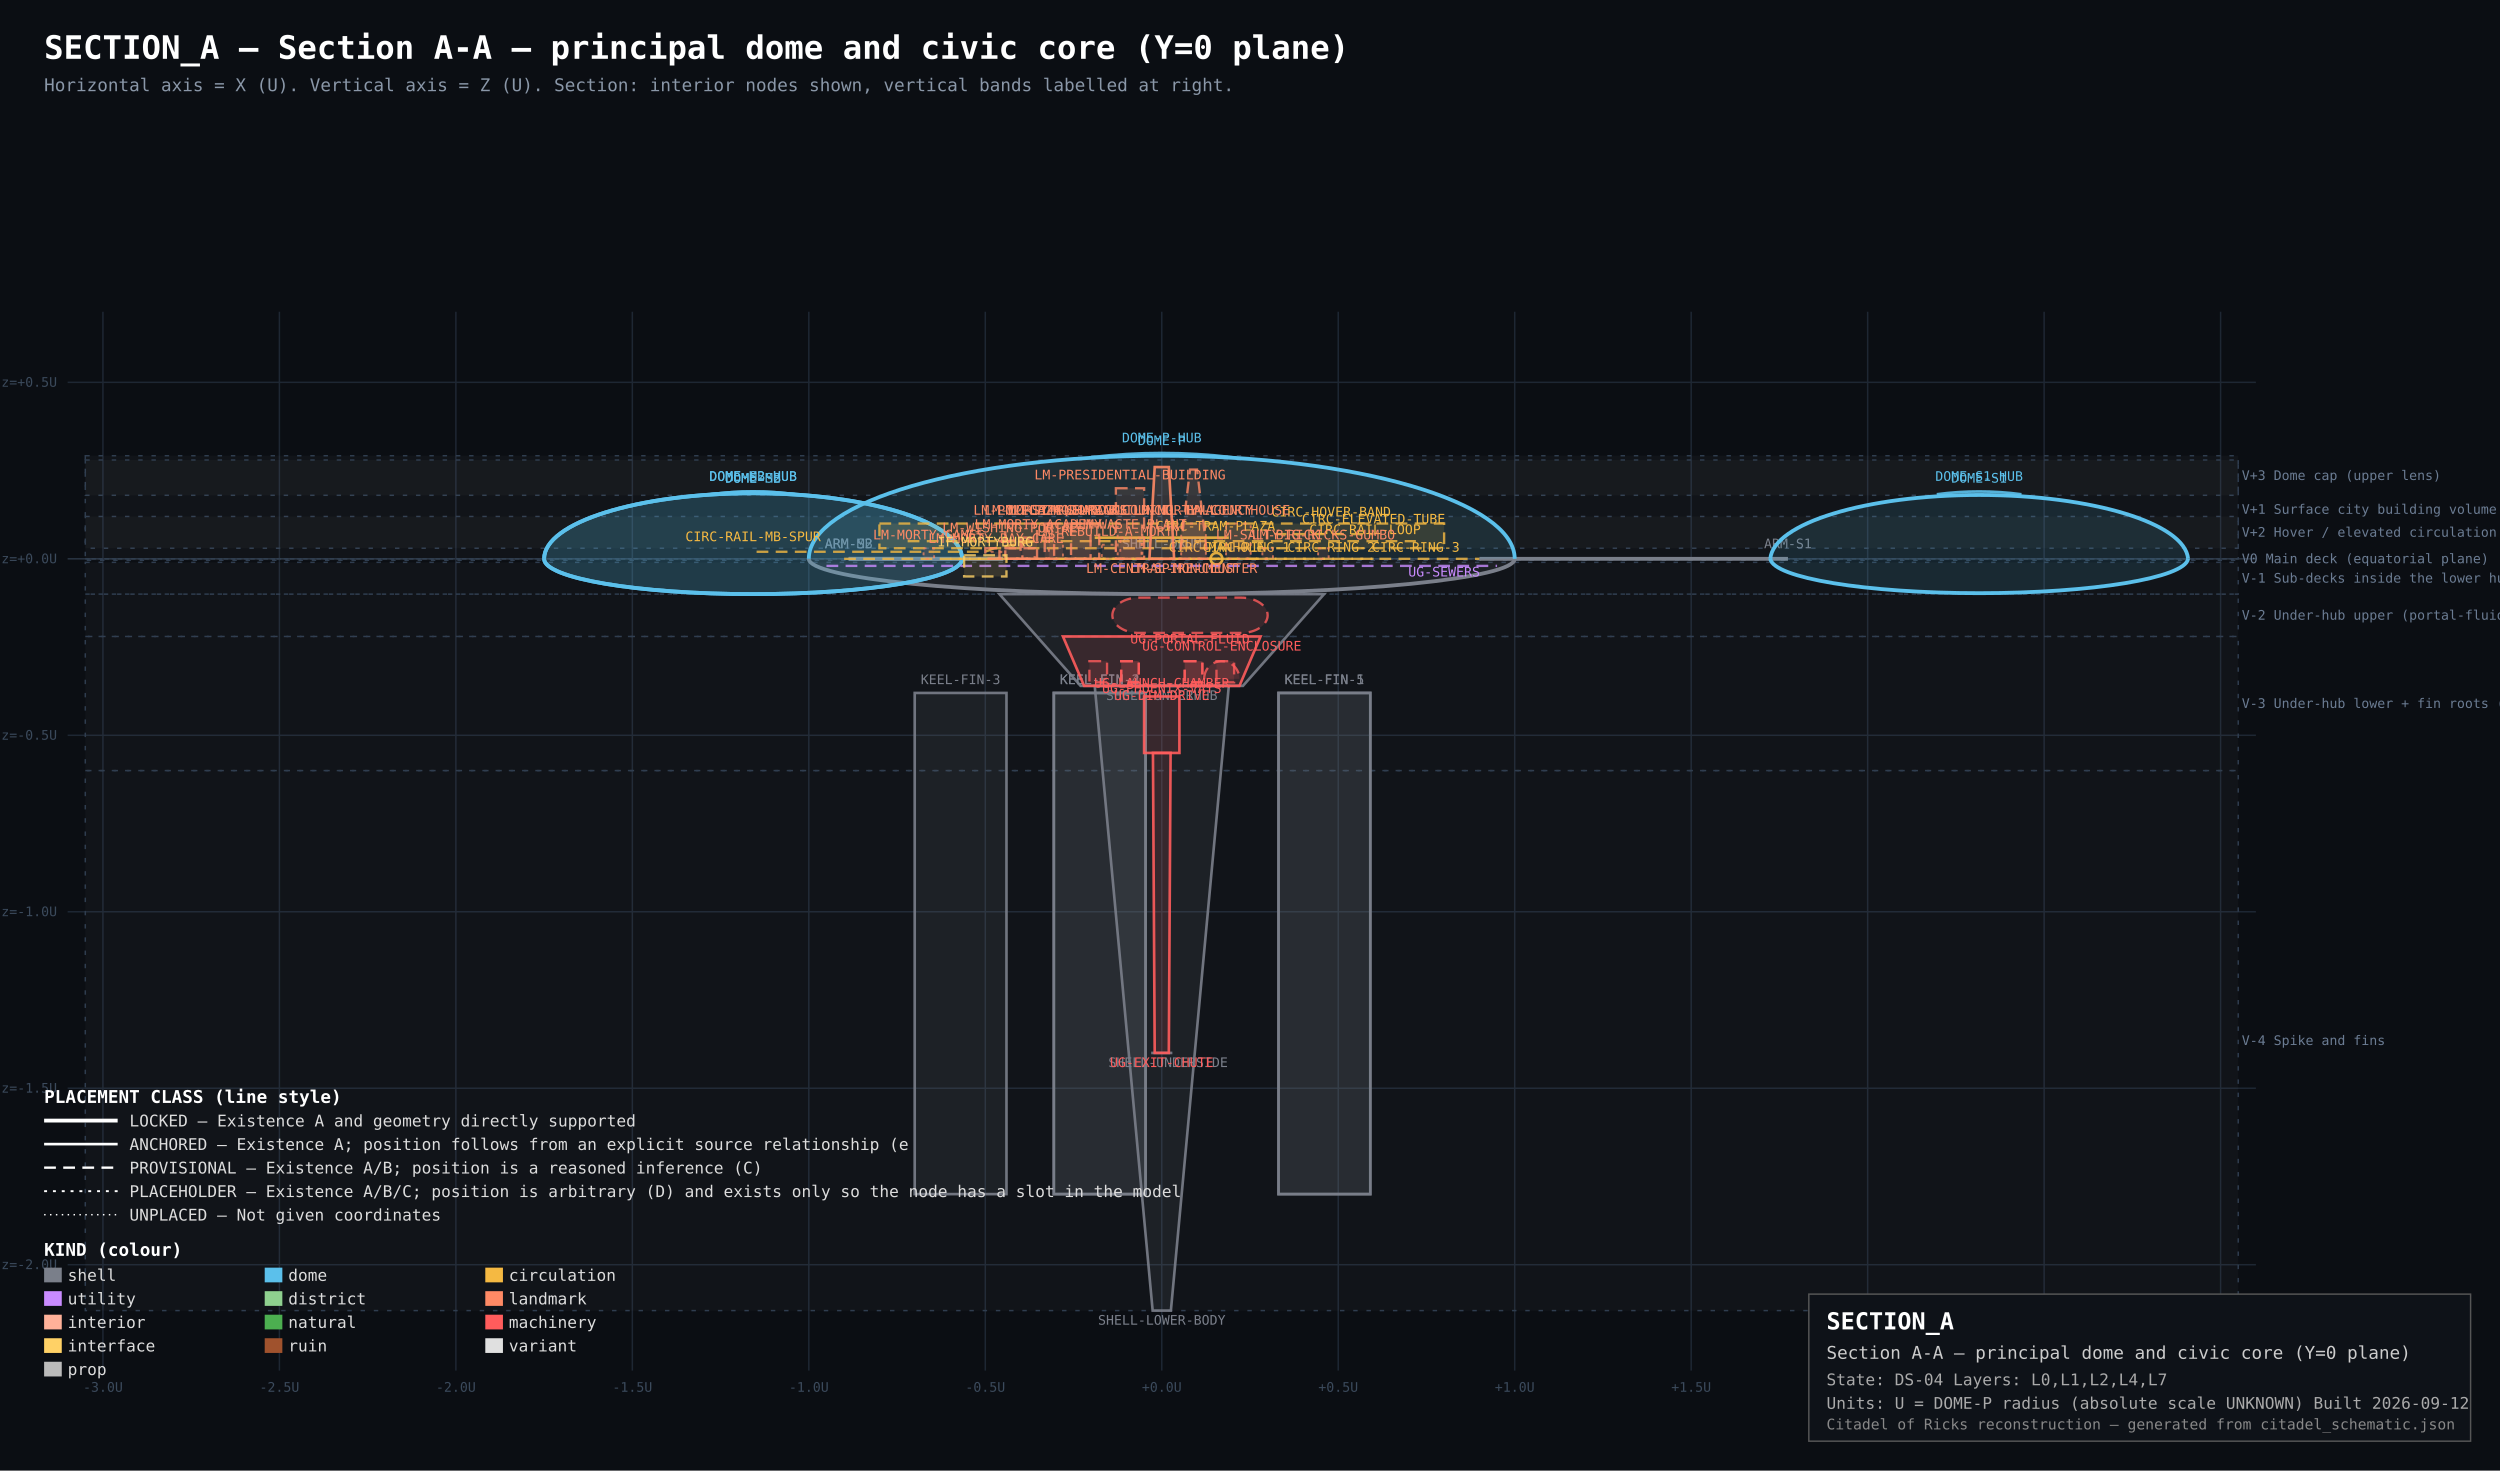
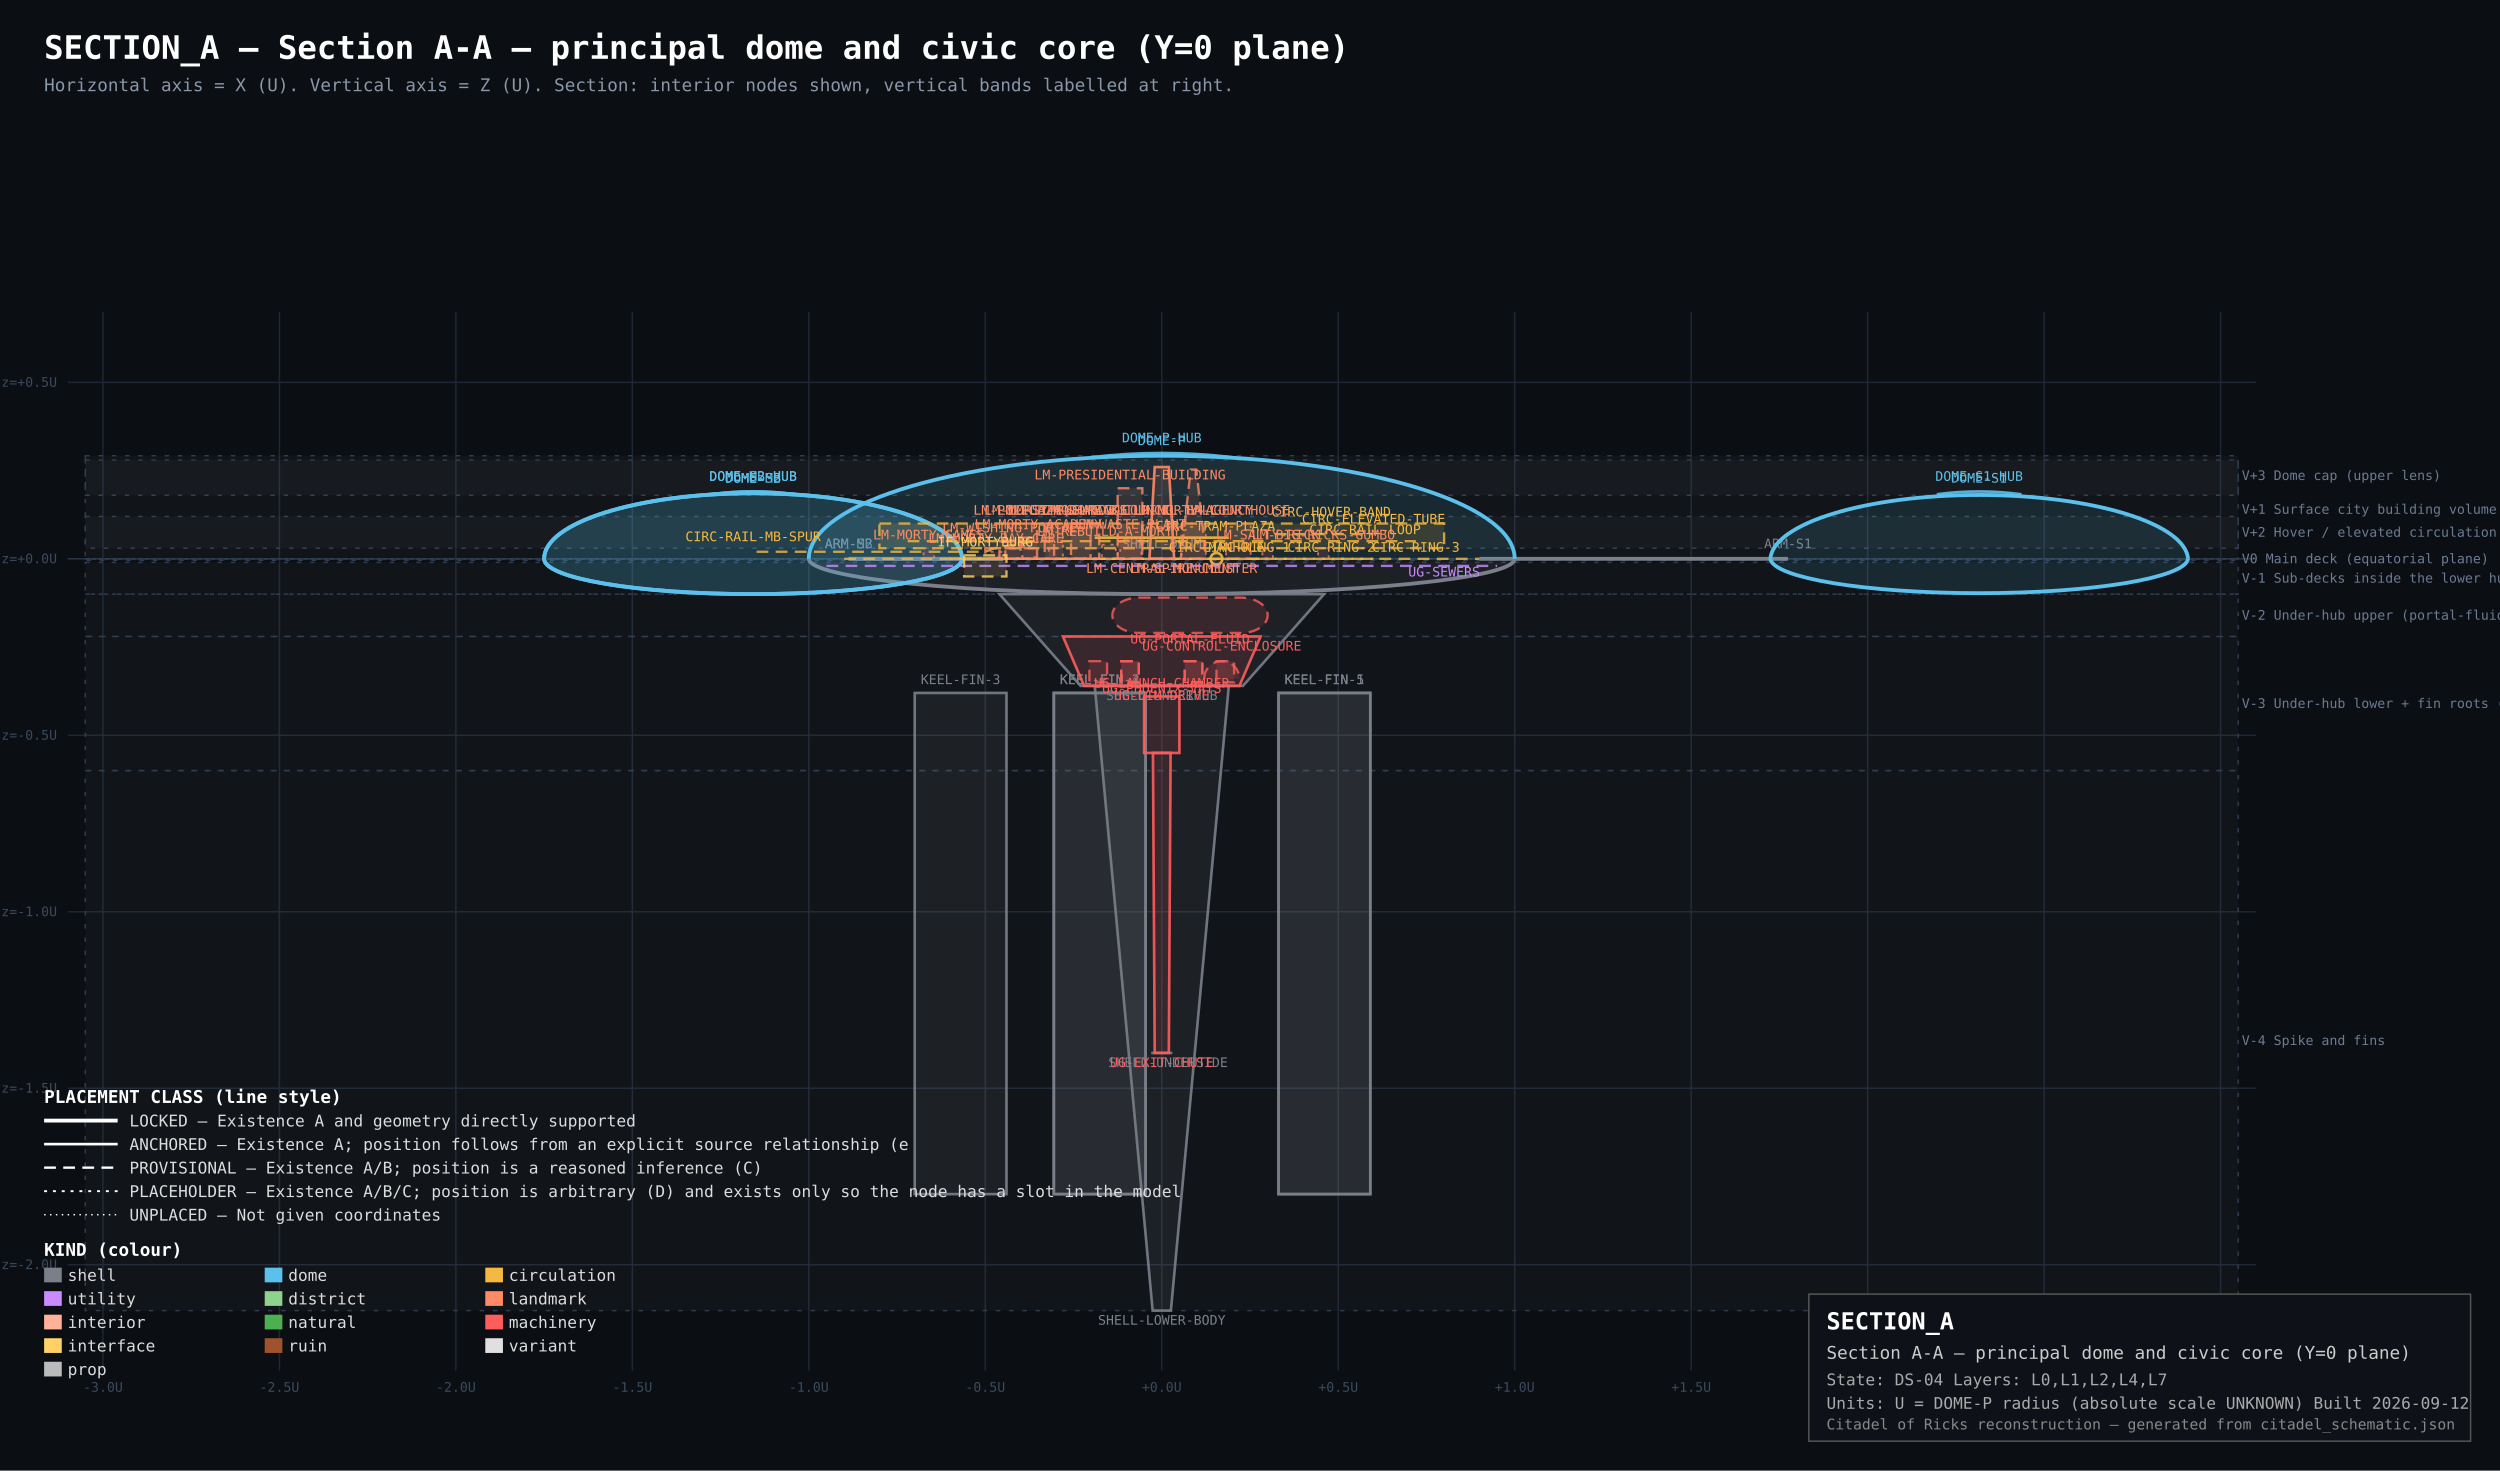
<svg xmlns="http://www.w3.org/2000/svg" width="1700" height="1000" viewBox="0 0 1700 1000" font-family="ui-monospace, Consolas, monospace">
  <rect width="1700" height="1000" fill="#0b0e13" />
  <line x1="46.0" y1="860.0" x2="1534.0" y2="860.0" stroke="#1e2733" stroke-width="1" />
  <text x="38.8" y="863.0" font-size="9" text-anchor="end" fill="#3b4a5c" font-family="ui-monospace, Consolas, monospace">z=-2.0U</text>
  <line x1="46.0" y1="740.0" x2="1534.0" y2="740.0" stroke="#1e2733" stroke-width="1" />
  <text x="38.8" y="743.0" font-size="9" text-anchor="end" fill="#3b4a5c" font-family="ui-monospace, Consolas, monospace">z=-1.5U</text>
  <line x1="46.0" y1="620.0" x2="1534.0" y2="620.0" stroke="#1e2733" stroke-width="1" />
  <text x="38.8" y="623.0" font-size="9" text-anchor="end" fill="#3b4a5c" font-family="ui-monospace, Consolas, monospace">z=-1.0U</text>
  <line x1="46.0" y1="500.0" x2="1534.0" y2="500.0" stroke="#1e2733" stroke-width="1" />
  <text x="38.8" y="503.0" font-size="9" text-anchor="end" fill="#3b4a5c" font-family="ui-monospace, Consolas, monospace">z=-0.5U</text>
  <line x1="46.0" y1="380.0" x2="1534.0" y2="380.0" stroke="#2a3644" stroke-width="1" />
  <text x="38.8" y="383.0" font-size="9" text-anchor="end" fill="#3b4a5c" font-family="ui-monospace, Consolas, monospace">z=+0.0U</text>
  <line x1="46.0" y1="260.0" x2="1534.0" y2="260.0" stroke="#1e2733" stroke-width="1" />
  <text x="38.8" y="263.0" font-size="9" text-anchor="end" fill="#3b4a5c" font-family="ui-monospace, Consolas, monospace">z=+0.5U</text>
  <line x1="70.0" y1="212.0" x2="70.0" y2="932.0" stroke="#1e2733" stroke-width="1" />
  <text x="70.0" y="946.4" font-size="9" text-anchor="middle" fill="#3b4a5c" font-family="ui-monospace, Consolas, monospace">-3.0U</text>
  <line x1="190.0" y1="212.0" x2="190.0" y2="932.0" stroke="#1e2733" stroke-width="1" />
  <text x="190.0" y="946.4" font-size="9" text-anchor="middle" fill="#3b4a5c" font-family="ui-monospace, Consolas, monospace">-2.5U</text>
  <line x1="310.0" y1="212.0" x2="310.0" y2="932.0" stroke="#1e2733" stroke-width="1" />
  <text x="310.0" y="946.4" font-size="9" text-anchor="middle" fill="#3b4a5c" font-family="ui-monospace, Consolas, monospace">-2.0U</text>
  <line x1="430.0" y1="212.0" x2="430.0" y2="932.0" stroke="#1e2733" stroke-width="1" />
  <text x="430.0" y="946.4" font-size="9" text-anchor="middle" fill="#3b4a5c" font-family="ui-monospace, Consolas, monospace">-1.5U</text>
  <line x1="550.0" y1="212.0" x2="550.0" y2="932.0" stroke="#1e2733" stroke-width="1" />
  <text x="550.0" y="946.4" font-size="9" text-anchor="middle" fill="#3b4a5c" font-family="ui-monospace, Consolas, monospace">-1.0U</text>
  <line x1="670.0" y1="212.0" x2="670.0" y2="932.0" stroke="#1e2733" stroke-width="1" />
  <text x="670.0" y="946.4" font-size="9" text-anchor="middle" fill="#3b4a5c" font-family="ui-monospace, Consolas, monospace">-0.5U</text>
  <line x1="790.0" y1="212.0" x2="790.0" y2="932.0" stroke="#1e2733" stroke-width="1" />
  <text x="790.0" y="946.4" font-size="9" text-anchor="middle" fill="#3b4a5c" font-family="ui-monospace, Consolas, monospace">+0.0U</text>
  <line x1="910.0" y1="212.0" x2="910.0" y2="932.0" stroke="#1e2733" stroke-width="1" />
  <text x="910.0" y="946.4" font-size="9" text-anchor="middle" fill="#3b4a5c" font-family="ui-monospace, Consolas, monospace">+0.5U</text>
  <line x1="1030.0" y1="212.0" x2="1030.0" y2="932.0" stroke="#1e2733" stroke-width="1" />
  <text x="1030.0" y="946.4" font-size="9" text-anchor="middle" fill="#3b4a5c" font-family="ui-monospace, Consolas, monospace">+1.0U</text>
  <line x1="1150.0" y1="212.0" x2="1150.0" y2="932.0" stroke="#1e2733" stroke-width="1" />
  <text x="1150.0" y="946.4" font-size="9" text-anchor="middle" fill="#3b4a5c" font-family="ui-monospace, Consolas, monospace">+1.5U</text>
  <line x1="1270.0" y1="212.0" x2="1270.0" y2="932.0" stroke="#1e2733" stroke-width="1" />
  <text x="1270.0" y="946.4" font-size="9" text-anchor="middle" fill="#3b4a5c" font-family="ui-monospace, Consolas, monospace">+2.0U</text>
  <line x1="1390.0" y1="212.0" x2="1390.0" y2="932.0" stroke="#1e2733" stroke-width="1" />
  <text x="1390.0" y="946.4" font-size="9" text-anchor="middle" fill="#3b4a5c" font-family="ui-monospace, Consolas, monospace">+2.5U</text>
  <line x1="1510.0" y1="212.0" x2="1510.0" y2="932.0" stroke="#1e2733" stroke-width="1" />
  <text x="1510.0" y="946.4" font-size="9" text-anchor="middle" fill="#3b4a5c" font-family="ui-monospace, Consolas, monospace">+3.0U</text>
  <rect x="58.0" y="309.9" width="1464.0" height="26.9" fill="#ffffff" fill-opacity="0.025" stroke="#2f3d4f" stroke-dasharray="3,6" />
  <text x="1524.4" y="326.4" font-size="9" text-anchor="start" fill="#6b7c93" font-family="ui-monospace, Consolas, monospace">V+3 Dome cap (upper lens)</text>
  <rect x="58.0" y="351.2" width="1464.0" height="21.6" fill="#ffffff" fill-opacity="0.025" stroke="#2f3d4f" stroke-dasharray="3,6" />
  <text x="1524.4" y="365.0" font-size="9" text-anchor="start" fill="#6b7c93" font-family="ui-monospace, Consolas, monospace">V+2 Hover / elevated circulation band</text>
  <rect x="58.0" y="312.8" width="1464.0" height="67.2" fill="#ffffff" fill-opacity="0.025" stroke="#2f3d4f" stroke-dasharray="3,6" />
  <text x="1524.4" y="349.4" font-size="9" text-anchor="start" fill="#6b7c93" font-family="ui-monospace, Consolas, monospace">V+1 Surface city building volume</text>
  <rect x="58.0" y="380.0" width="1464.0" height="1.0" fill="#ffffff" fill-opacity="0.025" stroke="#2f3d4f" stroke-dasharray="3,6" />
  <text x="1524.4" y="383.0" font-size="9" text-anchor="start" fill="#6b7c93" font-family="ui-monospace, Consolas, monospace">V0 Main deck (equatorial plane)</text>
  <rect x="58.0" y="382.4" width="1464.0" height="21.6" fill="#ffffff" fill-opacity="0.025" stroke="#2f3d4f" stroke-dasharray="3,6" />
  <text x="1524.4" y="396.2" font-size="9" text-anchor="start" fill="#6b7c93" font-family="ui-monospace, Consolas, monospace">V-1 Sub-decks inside the lower hull</text>
  <rect x="58.0" y="404.0" width="1464.0" height="28.8" fill="#ffffff" fill-opacity="0.025" stroke="#2f3d4f" stroke-dasharray="3,6" />
  <text x="1524.4" y="421.4" font-size="9" text-anchor="start" fill="#6b7c93" font-family="ui-monospace, Consolas, monospace">V-2 Under-hub upper (portal-fluid production)</text>
  <rect x="58.0" y="432.8" width="1464.0" height="91.2" fill="#ffffff" fill-opacity="0.025" stroke="#2f3d4f" stroke-dasharray="3,6" />
  <text x="1524.4" y="481.4" font-size="9" text-anchor="start" fill="#6b7c93" font-family="ui-monospace, Consolas, monospace">V-3 Under-hub lower + fin roots (Dimensional Drive, launch)</text>
  <rect x="58.0" y="524.0" width="1464.0" height="367.2" fill="#ffffff" fill-opacity="0.025" stroke="#2f3d4f" stroke-dasharray="3,6" />
  <text x="1524.4" y="710.6" font-size="9" text-anchor="start" fill="#6b7c93" font-family="ui-monospace, Consolas, monospace">V-4 Spike and fins</text>
  <text x="30" y="40" font-size="22" fill="#fff" font-weight="bold">SECTION_A — Section A-A — principal dome and civic core (Y=0 plane)</text>
  <text x="30" y="62" font-size="12" fill="#8a97a8">Horizontal axis = X (U). Vertical axis = Z (U). Section: interior nodes shown, vertical bands labelled at right.</text>
  <path d="M 550.0,380.0 A 240.0 24.0 0 0 0 1030.0,380.0" stroke="#7a7f8a" stroke-width="2.6" stroke-opacity="1.0" fill="#7a7f8a" fill-opacity="0.12" />
  <text x="790.0" y="372.8" font-size="9" text-anchor="middle" fill="#7a7f8a" font-family="ui-monospace, Consolas, monospace">SHELL-DRUM</text>
  <polygon points="679.6,404.0 900.4,404.0 845.2,466.4 734.8,466.4" stroke="#7a7f8a" stroke-width="1.8" stroke-opacity="0.9" fill="#7a7f8a" fill-opacity="0.12" />
  <text x="790.0" y="476.0" font-size="9" text-anchor="middle" fill="#7a7f8a" font-family="ui-monospace, Consolas, monospace">SHELL-UNDERHUB</text>
  <rect x="869.4" y="471.2" width="62.4" height="340.8" stroke="#7a7f8a" stroke-width="1.8" stroke-opacity="0.9" fill="#7a7f8a" fill-opacity="0.12" />
  <text x="900.6" y="465.2" font-size="9" text-anchor="middle" fill="#7a7f8a" font-family="ui-monospace, Consolas, monospace">KEEL-FIN-1</text>
  <rect x="716.6" y="471.2" width="62.4" height="340.8" stroke="#7a7f8a" stroke-width="1.8" stroke-opacity="0.9" fill="#7a7f8a" fill-opacity="0.12" />
  <text x="747.8" y="465.2" font-size="9" text-anchor="middle" fill="#7a7f8a" font-family="ui-monospace, Consolas, monospace">KEEL-FIN-2</text>
  <rect x="622.0" y="471.2" width="62.4" height="340.8" stroke="#7a7f8a" stroke-width="1.8" stroke-opacity="0.9" fill="#7a7f8a" fill-opacity="0.12" />
  <text x="653.2" y="465.2" font-size="9" text-anchor="middle" fill="#7a7f8a" font-family="ui-monospace, Consolas, monospace">KEEL-FIN-3</text>
  <rect x="716.6" y="471.2" width="62.4" height="340.8" stroke="#7a7f8a" stroke-width="1.8" stroke-opacity="0.9" fill="#7a7f8a" fill-opacity="0.12" />
  <text x="747.8" y="465.2" font-size="9" text-anchor="middle" fill="#7a7f8a" font-family="ui-monospace, Consolas, monospace">KEEL-FIN-4</text>
  <rect x="869.4" y="471.2" width="62.4" height="340.8" stroke="#7a7f8a" stroke-width="1.8" stroke-opacity="0.9" fill="#7a7f8a" fill-opacity="0.12" />
  <text x="900.6" y="465.2" font-size="9" text-anchor="middle" fill="#7a7f8a" font-family="ui-monospace, Consolas, monospace">KEEL-FIN-5</text>
  <polygon points="744.4,466.4 835.6,466.4 796.2,891.2 783.8,891.2" stroke="#7a7f8a" stroke-width="1.8" stroke-opacity="0.9" fill="#7a7f8a" fill-opacity="0.12" />
  <text x="790.0" y="900.8" font-size="9" text-anchor="middle" fill="#7a7f8a" font-family="ui-monospace, Consolas, monospace">SHELL-LOWER-BODY</text>
  <line x1="782.8" y1="716.0" x2="797.2" y2="716.0" stroke="#7a7f8a" stroke-width="1.8" stroke-opacity="0.9" fill="none" />
  <text x="794.3" y="725.6" font-size="9" text-anchor="middle" fill="#7a7f8a" font-family="ui-monospace, Consolas, monospace">SHELL-UNDERSIDE</text>
  <polyline points="1006.0,380.0 1114.0,380.0 1215.8,380.0" stroke="#7a7f8a" stroke-width="2.6" stroke-opacity="1.0" fill="none" />
  <text x="1215.8" y="372.8" font-size="9" text-anchor="middle" fill="#7a7f8a" font-family="ui-monospace, Consolas, monospace">ARM-S1</text>
  <polyline points="682.0,380.0 628.0,380.0 577.1,380.0" stroke="#7a7f8a" stroke-width="2.6" stroke-opacity="1.0" fill="none" />
  <text x="577.1" y="372.8" font-size="9" text-anchor="middle" fill="#7a7f8a" font-family="ui-monospace, Consolas, monospace">ARM-S2</text>
  <polyline points="682.0,380.0 628.0,380.0 577.1,380.0" stroke="#7a7f8a" stroke-width="2.6" stroke-opacity="1.0" fill="none" />
  <text x="577.1" y="372.8" font-size="9" text-anchor="middle" fill="#7a7f8a" font-family="ui-monospace, Consolas, monospace">ARM-MB</text>
  <path d="M 550.0,380.0 A 240.0 70.1 0 0 1 1030.0,380.0" stroke="#5bc0eb" stroke-width="2.6" stroke-opacity="1.0" fill="#5bc0eb" fill-opacity="0.12" />
  <text x="790.0" y="302.7" font-size="9" text-anchor="middle" fill="#5bc0eb" font-family="ui-monospace, Consolas, monospace">DOME-P</text>
  <path d="M 1203.8,380.0 A 142.1 44.6 0 0 1 1487.9,380.0" stroke="#5bc0eb" stroke-width="2.6" stroke-opacity="1.0" fill="#5bc0eb" fill-opacity="0.12" />
  <path d="M 1203.8,380.0 A 142.1 24.0 0 0 0 1487.9,380.0" stroke="#5bc0eb" stroke-width="2.6" stroke-opacity="1.0" fill="#5bc0eb" fill-opacity="0.12" />
  <text x="1345.8" y="328.2" font-size="9" text-anchor="middle" fill="#5bc0eb" font-family="ui-monospace, Consolas, monospace">DOME-S1</text>
  <path d="M 370.0,380.0 A 142.1 44.6 0 0 1 654.2,380.0" stroke="#5bc0eb" stroke-width="2.6" stroke-opacity="1.0" fill="#5bc0eb" fill-opacity="0.12" />
  <path d="M 370.0,380.0 A 142.1 24.0 0 0 0 654.2,380.0" stroke="#5bc0eb" stroke-width="2.6" stroke-opacity="1.0" fill="#5bc0eb" fill-opacity="0.12" />
  <text x="512.1" y="328.2" font-size="9" text-anchor="middle" fill="#5bc0eb" font-family="ui-monospace, Consolas, monospace">DOME-S2</text>
  <path d="M 370.0,380.0 A 142.1 44.6 0 0 1 654.2,380.0" stroke="#5bc0eb" stroke-width="2.6" stroke-opacity="1.0" fill="#5bc0eb" fill-opacity="0.12" />
  <path d="M 370.0,380.0 A 142.1 24.0 0 0 0 654.2,380.0" stroke="#5bc0eb" stroke-width="2.6" stroke-opacity="1.0" fill="#5bc0eb" fill-opacity="0.12" />
  <text x="512.1" y="328.2" font-size="9" text-anchor="middle" fill="#5bc0eb" font-family="ui-monospace, Consolas, monospace">DOME-MB</text>
  <path d="M 742.0,310.9 A 401.4 401.4 0 0 1 838.0,310.9" stroke="#5bc0eb" stroke-width="1.8" stroke-opacity="0.9" fill="#5bc0eb" fill-opacity="0.12" />
  <text x="790.0" y="300.8" font-size="9" text-anchor="middle" fill="#5bc0eb" font-family="ui-monospace, Consolas, monospace">DOME-P-HUB</text>
  <path d="M 1317.0,336.1 A 217.0 217.0 0 0 1 1374.6,336.1" stroke="#5bc0eb" stroke-width="1.8" stroke-opacity="0.9" fill="#5bc0eb" fill-opacity="0.12" />
  <text x="1345.8" y="327.0" font-size="9" text-anchor="middle" fill="#5bc0eb" font-family="ui-monospace, Consolas, monospace">DOME-S1-HUB</text>
  <path d="M 483.3,336.1 A 217.0 217.0 0 0 1 540.9,336.1" stroke="#5bc0eb" stroke-width="1.8" stroke-opacity="0.9" fill="#5bc0eb" fill-opacity="0.12" />
  <text x="512.1" y="327.0" font-size="9" text-anchor="middle" fill="#5bc0eb" font-family="ui-monospace, Consolas, monospace">DOME-S2-HUB</text>
  <path d="M 483.3,336.1 A 217.0 217.0 0 0 1 540.9,336.1" stroke="#5bc0eb" stroke-width="1.8" stroke-opacity="0.9" fill="#5bc0eb" fill-opacity="0.12" />
  <text x="512.1" y="327.0" font-size="9" text-anchor="middle" fill="#5bc0eb" font-family="ui-monospace, Consolas, monospace">DOME-MB-HUB</text>
  <line x1="718.0" y1="380.0" x2="862.0" y2="380.0" stroke="#f5b942" stroke-width="1.6" stroke-opacity="0.8" stroke-dasharray="8,5" fill="none" />
  <text x="847.6" y="375.2" font-size="9" text-anchor="middle" fill="#f5b942" font-family="ui-monospace, Consolas, monospace">CIRC-RING-1</text>
  <line x1="646.0" y1="380.0" x2="934.0" y2="380.0" stroke="#f5b942" stroke-width="1.6" stroke-opacity="0.8" stroke-dasharray="8,5" fill="none" />
  <text x="905.2" y="375.2" font-size="9" text-anchor="middle" fill="#f5b942" font-family="ui-monospace, Consolas, monospace">CIRC-RING-2</text>
  <line x1="574.0" y1="380.0" x2="1006.0" y2="380.0" stroke="#f5b942" stroke-width="1.6" stroke-opacity="0.8" stroke-dasharray="8,5" fill="none" />
  <text x="962.8" y="375.2" font-size="9" text-anchor="middle" fill="#f5b942" font-family="ui-monospace, Consolas, monospace">CIRC-RING-3</text>
  <line x1="617.2" y1="368.0" x2="962.8" y2="368.0" stroke="#f5b942" stroke-width="1.6" stroke-opacity="0.8" stroke-dasharray="8,5" fill="none" />
  <text x="928.2" y="363.2" font-size="9" text-anchor="middle" fill="#f5b942" font-family="ui-monospace, Consolas, monospace">CIRC-RAIL-LOOP</text>
  <polyline points="703.6,368.0 676.0,372.8 670.0,375.2 622.0,375.2 583.1,375.2 512.1,375.2" stroke="#f5b942" stroke-width="1.6" stroke-opacity="0.8" stroke-dasharray="8,5" fill="none" />
  <text x="512.1" y="368.0" font-size="9" text-anchor="middle" fill="#f5b942" font-family="ui-monospace, Consolas, monospace">CIRC-RAIL-MB-SPUR</text>
  <line x1="744.4" y1="365.6" x2="835.6" y2="365.6" stroke="#f5b942" stroke-width="1.8" stroke-opacity="0.9" fill="none" />
  <text x="826.5" y="360.8" font-size="9" text-anchor="middle" fill="#f5b942" font-family="ui-monospace, Consolas, monospace">CIRC-TRAM-PLAZA</text>
  <rect x="598.0" y="356.0" width="384.0" height="16.8" stroke="#f5b942" stroke-width="1.6" stroke-opacity="0.8" stroke-dasharray="8,5" fill="#f5b942" fill-opacity="0.12" />
  <text x="905.2" y="351.2" font-size="9" text-anchor="middle" fill="#f5b942" font-family="ui-monospace, Consolas, monospace">CIRC-HOVER-BAND</text>
  <circle cx="827.2" cy="380.0" r="4" stroke="#f5b942" stroke-width="1.8" stroke-opacity="0.9" fill="#f5b942" fill-opacity="0.12" />
  <text x="827.2" y="375.2" font-size="9" text-anchor="middle" fill="#f5b942" font-family="ui-monospace, Consolas, monospace">CIRC-MANHOLE</text>
  <polyline points="866.8,363.2 898.0,363.2 934.0,363.2" stroke="#f5b942" stroke-width="1.6" stroke-opacity="0.8" stroke-dasharray="8,5" fill="none" />
  <text x="934.0" y="356.0" font-size="9" text-anchor="middle" fill="#f5b942" font-family="ui-monospace, Consolas, monospace">CIRC-ELEVATED-TUBE</text>
  <line x1="562.0" y1="384.8" x2="1018.0" y2="384.8" stroke="#c98bff" stroke-width="1.6" stroke-opacity="0.8" stroke-dasharray="8,5" fill="none" />
  <text x="982.0" y="392.0" font-size="9" text-anchor="middle" fill="#c98bff" font-family="ui-monospace, Consolas, monospace">UG-SEWERS</text>
  <polygon points="785.2,317.6 794.8,317.6 798.4,380.0 781.6,380.0" stroke="#ff8a65" stroke-width="1.8" stroke-opacity="0.9" fill="#ff8a65" fill-opacity="0.12" />
  <text x="790.0" y="389.6" font-size="9" text-anchor="middle" fill="#ff8a65" font-family="ui-monospace, Consolas, monospace">LM-CENTRAL-MONUMENT</text>
-   <polygon points="809.2,319.3 814.0,319.3 821.2,380.0 802.0,380.0" stroke="#ff8a65" stroke-width="1.6" stroke-opacity="0.8" stroke-dasharray="8,5" fill="#ff8a65" fill-opacity="0.12" />
+   <polygon points="809.7,319.3 813.5,319.3 820.2,380.0 802.9,380.0" stroke="#ff8a65" stroke-width="1.6" stroke-opacity="0.8" stroke-dasharray="8,5" fill="#ff8a65" fill-opacity="0.12" />
  <text x="811.6" y="389.6" font-size="9" text-anchor="middle" fill="#ff8a65" font-family="ui-monospace, Consolas, monospace">LM-SPIRE-CLUSTER</text>
-   <rect x="758.8" y="332.0" width="19.2" height="48.0" stroke="#ff8a65" stroke-width="1.6" stroke-opacity="0.8" stroke-dasharray="8,5" fill="#ff8a65" fill-opacity="0.12" />
+   <rect x="760.0" y="332.0" width="16.8" height="48.0" stroke="#ff8a65" stroke-width="1.6" stroke-opacity="0.8" stroke-dasharray="8,5" fill="#ff8a65" fill-opacity="0.12" />
  <text x="768.4" y="326.0" font-size="9" text-anchor="middle" fill="#ff8a65" font-family="ui-monospace, Consolas, monospace">LM-PRESIDENTIAL-BUILDING</text>
  <rect x="728.3" y="356.0" width="19.2" height="24.0" stroke="#ff8a65" stroke-width="1.6" stroke-opacity="0.8" stroke-dasharray="8,5" fill="#ff8a65" fill-opacity="0.12" />
  <text x="737.9" y="350.0" font-size="9" text-anchor="middle" fill="#ff8a65" font-family="ui-monospace, Consolas, monospace">LM-PLAZA-DOME-BUILDING</text>
  <rect x="760.0" y="356.0" width="16.8" height="24.0" stroke="#ff8a65" stroke-width="1.3" stroke-opacity="0.7" stroke-dasharray="2,4" fill="#ff8a65" fill-opacity="0.12" />
  <text x="768.4" y="350.0" font-size="9" text-anchor="middle" fill="#ff8a65" font-family="ui-monospace, Consolas, monospace">LM-SHADOW-COUNCIL-HALL</text>
  <rect x="833.7" y="356.0" width="16.8" height="24.0" stroke="#ff8a65" stroke-width="1.3" stroke-opacity="0.7" stroke-dasharray="2,4" fill="#ff8a65" fill-opacity="0.12" />
  <text x="842.1" y="350.0" font-size="9" text-anchor="middle" fill="#ff8a65" font-family="ui-monospace, Consolas, monospace">LM-COURTHOUSE</text>
  <rect x="803.2" y="356.0" width="16.8" height="24.0" stroke="#ff8a65" stroke-width="1.3" stroke-opacity="0.7" stroke-dasharray="2,4" fill="#ff8a65" fill-opacity="0.12" />
  <text x="811.6" y="350.0" font-size="9" text-anchor="middle" fill="#ff8a65" font-family="ui-monospace, Consolas, monospace">LM-MORTY-AGENCY</text>
  <rect x="683.6" y="356.0" width="21.6" height="24.0" stroke="#ff8a65" stroke-width="1.6" stroke-opacity="0.8" stroke-dasharray="8,5" fill="#ff8a65" fill-opacity="0.12" />
  <text x="694.4" y="350.0" font-size="9" text-anchor="middle" fill="#ff8a65" font-family="ui-monospace, Consolas, monospace">LM-POLICE-HQ</text>
  <rect x="695.2" y="365.6" width="21.6" height="14.4" stroke="#ff8a65" stroke-width="1.6" stroke-opacity="0.8" stroke-dasharray="8,5" fill="#ff8a65" fill-opacity="0.12" />
  <text x="706.0" y="359.6" font-size="9" text-anchor="middle" fill="#ff8a65" font-family="ui-monospace, Consolas, monospace">LM-MORTY-ACADEMY</text>
  <rect x="710.4" y="356.0" width="31.2" height="24.0" stroke="#ff8a65" stroke-width="1.6" stroke-opacity="0.8" stroke-dasharray="8,5" fill="#ff8a65" fill-opacity="0.12" />
  <text x="726.0" y="350.0" font-size="9" text-anchor="middle" fill="#ff8a65" font-family="ui-monospace, Consolas, monospace">LM-SIMPLE-RICKS</text>
  <rect x="670.0" y="372.8" width="33.6" height="7.2" stroke="#ff8a65" stroke-width="1.6" stroke-opacity="0.8" stroke-dasharray="8,5" fill="none" />
  <rect x="679.6" y="368.0" width="14.4" height="12.0" stroke="#ff8a65" stroke-width="1.6" stroke-opacity="0.8" stroke-dasharray="8,5" fill="#ff8a65" fill-opacity="0.12" />
  <text x="686.8" y="362.0" font-size="9" text-anchor="middle" fill="#ff8a65" font-family="ui-monospace, Consolas, monospace">LM-WISHING-PORTAL</text>
  <rect x="761.8" y="365.6" width="14.4" height="14.4" stroke="#ff8a65" stroke-width="1.3" stroke-opacity="0.7" stroke-dasharray="2,4" fill="#ff8a65" fill-opacity="0.12" />
  <text x="769.0" y="359.6" font-size="9" text-anchor="middle" fill="#ff8a65" font-family="ui-monospace, Consolas, monospace">LM-WASTE-PLANT</text>
  <rect x="673.7" y="375.2" width="7.2" height="4.8" stroke="#ff8a65" stroke-width="1.3" stroke-opacity="0.7" stroke-dasharray="2,4" fill="#ff8a65" fill-opacity="0.12" />
  <text x="677.3" y="369.2" font-size="9" text-anchor="middle" fill="#ff8a65" font-family="ui-monospace, Consolas, monospace">LM-MORTY-DAY-CARE</text>
  <rect x="628.0" y="372.8" width="7.2" height="7.2" stroke="#ff8a65" stroke-width="1.3" stroke-opacity="0.7" stroke-dasharray="2,4" fill="#ff8a65" fill-opacity="0.12" />
  <text x="631.6" y="366.8" font-size="9" text-anchor="middle" fill="#ff8a65" font-family="ui-monospace, Consolas, monospace">LM-MORTY-GAMES</text>
  <rect x="713.2" y="356.0" width="9.6" height="24.0" stroke="#ff8a65" stroke-width="1.3" stroke-opacity="0.7" stroke-dasharray="2,4" fill="#ff8a65" fill-opacity="0.12" />
  <text x="718.0" y="350.0" font-size="9" text-anchor="middle" fill="#ff8a65" font-family="ui-monospace, Consolas, monospace">LM-MORTY-INSURANCE</text>
  <rect x="858.4" y="372.8" width="7.2" height="7.2" stroke="#ff8a65" stroke-width="1.3" stroke-opacity="0.7" stroke-dasharray="2,4" fill="#ff8a65" fill-opacity="0.12" />
  <text x="862.0" y="366.8" font-size="9" text-anchor="middle" fill="#ff8a65" font-family="ui-monospace, Consolas, monospace">LM-SALTY-RICK</text>
  <rect x="896.3" y="372.8" width="7.2" height="7.2" stroke="#ff8a65" stroke-width="1.3" stroke-opacity="0.7" stroke-dasharray="2,4" fill="#ff8a65" fill-opacity="0.12" />
  <text x="899.9" y="366.8" font-size="9" text-anchor="middle" fill="#ff8a65" font-family="ui-monospace, Consolas, monospace">LM-BIG-RICKS-GUMBO</text>
  <rect x="749.2" y="370.4" width="9.6" height="9.6" stroke="#ff8a65" stroke-width="1.3" stroke-opacity="0.7" stroke-dasharray="2,4" fill="#ff8a65" fill-opacity="0.12" />
  <text x="754.0" y="364.4" font-size="9" text-anchor="middle" fill="#ff8a65" font-family="ui-monospace, Consolas, monospace">LM-REBUILD-A-MORTY</text>
  <rect x="756.4" y="406.4" width="105.6" height="24.0" rx="18" stroke="#ff5c5c" stroke-width="1.6" stroke-opacity="0.8" stroke-dasharray="8,5" fill="#ff5c5c" fill-opacity="0.12" />
  <text x="809.2" y="437.6" font-size="9" text-anchor="middle" fill="#ff5c5c" font-family="ui-monospace, Consolas, monospace">UG-PORTAL-FLUID</text>
  <polygon points="722.8,432.8 857.2,432.8 842.8,466.4 737.2,466.4" stroke="#ff5c5c" stroke-width="1.8" stroke-opacity="0.9" fill="#ff5c5c" fill-opacity="0.12" />
  <text x="790.0" y="476.0" font-size="9" text-anchor="middle" fill="#ff5c5c" font-family="ui-monospace, Consolas, monospace">UG-DIM-DRIVE</text>
  <path d="M 818.8,461.6 A 12.0 12.0 0 0 1 842.8,461.6" stroke="#ff5c5c" stroke-width="1.6" stroke-opacity="0.8" stroke-dasharray="8,5" fill="#ff5c5c" fill-opacity="0.12" />
  <text x="830.8" y="442.4" font-size="9" text-anchor="middle" fill="#ff5c5c" font-family="ui-monospace, Consolas, monospace">UG-CONTROL-ENCLOSURE</text>
  <rect x="827.2" y="449.6" width="12.0" height="14.4" stroke="#ff5c5c" stroke-width="1.6" stroke-opacity="0.8" stroke-dasharray="8,5" fill="#ff5c5c" fill-opacity="0.12" />
  <rect x="805.6" y="449.6" width="12.0" height="14.4" stroke="#ff5c5c" stroke-width="1.6" stroke-opacity="0.8" stroke-dasharray="8,5" fill="#ff5c5c" fill-opacity="0.12" />
  <rect x="762.4" y="449.6" width="12.0" height="14.4" stroke="#ff5c5c" stroke-width="1.6" stroke-opacity="0.8" stroke-dasharray="8,5" fill="#ff5c5c" fill-opacity="0.12" />
  <rect x="740.8" y="449.6" width="12.0" height="14.4" stroke="#ff5c5c" stroke-width="1.6" stroke-opacity="0.8" stroke-dasharray="8,5" fill="#ff5c5c" fill-opacity="0.12" />
  <rect x="762.4" y="449.6" width="12.0" height="14.4" stroke="#ff5c5c" stroke-width="1.6" stroke-opacity="0.8" stroke-dasharray="8,5" fill="#ff5c5c" fill-opacity="0.12" />
  <rect x="805.6" y="449.6" width="12.0" height="14.4" stroke="#ff5c5c" stroke-width="1.6" stroke-opacity="0.8" stroke-dasharray="8,5" fill="#ff5c5c" fill-opacity="0.12" />
  <text x="790.0" y="471.2" font-size="9" text-anchor="middle" fill="#ff5c5c" font-family="ui-monospace, Consolas, monospace">UG-PHOENIX-VATS</text>
  <rect x="778.0" y="473.6" width="24.0" height="38.4" stroke="#ff5c5c" stroke-width="1.8" stroke-opacity="0.9" fill="#ff5c5c" fill-opacity="0.12" />
  <text x="790.0" y="467.6" font-size="9" text-anchor="middle" fill="#ff5c5c" font-family="ui-monospace, Consolas, monospace">UG-LAUNCH-CHAMBER</text>
  <polygon points="784.0,512.0 796.0,512.0 794.8,716.0 785.2,716.0" stroke="#ff5c5c" stroke-width="1.8" stroke-opacity="0.9" fill="#ff5c5c" fill-opacity="0.12" />
  <text x="790.0" y="725.6" font-size="9" text-anchor="middle" fill="#ff5c5c" font-family="ui-monospace, Consolas, monospace">UG-EXIT-CHUTE</text>
  <rect x="655.6" y="377.6" width="28.8" height="14.4" stroke="#ffd166" stroke-width="1.6" stroke-opacity="0.8" stroke-dasharray="8,5" fill="#ffd166" fill-opacity="0.12" />
  <text x="670.0" y="371.6" font-size="9" text-anchor="middle" fill="#ffd166" font-family="ui-monospace, Consolas, monospace">IF-MORTYBURG</text>
  <text x="30" y="750" font-size="12" fill="#fff" font-family="ui-monospace, Consolas, monospace" font-weight="bold">PLACEMENT CLASS (line style)</text>
  <line x1="30" y1="762" x2="80" y2="762" stroke="#fff" stroke-width="2.6" />
  <text x="88" y="766" font-size="11" fill="#ddd" font-family="ui-monospace, Consolas, monospace">LOCKED — Existence A and geometry directly supported</text>
  <line x1="30" y1="778" x2="80" y2="778" stroke="#fff" stroke-width="1.8" />
  <text x="88" y="782" font-size="11" fill="#ddd" font-family="ui-monospace, Consolas, monospace">ANCHORED — Existence A; position follows from an explicit source relationship (e</text>
  <line x1="30" y1="794" x2="80" y2="794" stroke="#fff" stroke-width="1.6" stroke-dasharray="8,5" />
  <text x="88" y="798" font-size="11" fill="#ddd" font-family="ui-monospace, Consolas, monospace">PROVISIONAL — Existence A/B; position is a reasoned inference (C)</text>
  <line x1="30" y1="810" x2="80" y2="810" stroke="#fff" stroke-width="1.3" stroke-dasharray="2,4" />
  <text x="88" y="814" font-size="11" fill="#ddd" font-family="ui-monospace, Consolas, monospace">PLACEHOLDER — Existence A/B/C; position is arbitrary (D) and exists only so the node has a slot in the model</text>
  <line x1="30" y1="826" x2="80" y2="826" stroke="#fff" stroke-width="1.0" stroke-dasharray="1,3" />
  <text x="88" y="830" font-size="11" fill="#ddd" font-family="ui-monospace, Consolas, monospace">UNPLACED — Not given coordinates</text>
  <text x="30" y="854" font-size="12" fill="#fff" font-family="ui-monospace, Consolas, monospace" font-weight="bold">KIND (colour)</text>
  <rect x="30" y="862" width="12" height="10" fill="#7a7f8a" />
  <text x="46" y="871" font-size="11" fill="#ddd" font-family="ui-monospace, Consolas, monospace">shell</text>
  <rect x="180" y="862" width="12" height="10" fill="#5bc0eb" />
  <text x="196" y="871" font-size="11" fill="#ddd" font-family="ui-monospace, Consolas, monospace">dome</text>
  <rect x="330" y="862" width="12" height="10" fill="#f5b942" />
  <text x="346" y="871" font-size="11" fill="#ddd" font-family="ui-monospace, Consolas, monospace">circulation</text>
  <rect x="30" y="878" width="12" height="10" fill="#c98bff" />
  <text x="46" y="887" font-size="11" fill="#ddd" font-family="ui-monospace, Consolas, monospace">utility</text>
  <rect x="180" y="878" width="12" height="10" fill="#8fd18f" />
  <text x="196" y="887" font-size="11" fill="#ddd" font-family="ui-monospace, Consolas, monospace">district</text>
  <rect x="330" y="878" width="12" height="10" fill="#ff8a65" />
  <text x="346" y="887" font-size="11" fill="#ddd" font-family="ui-monospace, Consolas, monospace">landmark</text>
  <rect x="30" y="894" width="12" height="10" fill="#ffb199" />
  <text x="46" y="903" font-size="11" fill="#ddd" font-family="ui-monospace, Consolas, monospace">interior</text>
  <rect x="180" y="894" width="12" height="10" fill="#4caf50" />
  <text x="196" y="903" font-size="11" fill="#ddd" font-family="ui-monospace, Consolas, monospace">natural</text>
  <rect x="330" y="894" width="12" height="10" fill="#ff5c5c" />
  <text x="346" y="903" font-size="11" fill="#ddd" font-family="ui-monospace, Consolas, monospace">machinery</text>
  <rect x="30" y="910" width="12" height="10" fill="#ffd166" />
  <text x="46" y="919" font-size="11" fill="#ddd" font-family="ui-monospace, Consolas, monospace">interface</text>
  <rect x="180" y="910" width="12" height="10" fill="#a0522d" />
  <text x="196" y="919" font-size="11" fill="#ddd" font-family="ui-monospace, Consolas, monospace">ruin</text>
  <rect x="330" y="910" width="12" height="10" fill="#e0e0e0" />
  <text x="346" y="919" font-size="11" fill="#ddd" font-family="ui-monospace, Consolas, monospace">variant</text>
  <rect x="30" y="926" width="12" height="10" fill="#bbbbbb" />
  <text x="46" y="935" font-size="11" fill="#ddd" font-family="ui-monospace, Consolas, monospace">prop</text>
  <rect x="1230" y="880" width="450" height="100" fill="#0e1218" stroke="#555" />
  <text x="1242" y="904" font-size="16" fill="#fff" font-family="ui-monospace, Consolas, monospace" font-weight="bold">SECTION_A</text>
  <text x="1242" y="924" font-size="12" fill="#ccc" font-family="ui-monospace, Consolas, monospace">Section A-A — principal dome and civic core (Y=0 plane)</text>
  <text x="1242" y="942" font-size="11" fill="#aaa" font-family="ui-monospace, Consolas, monospace">State: DS-04   Layers: L0,L1,L2,L4,L7</text>
  <text x="1242" y="958" font-size="11" fill="#aaa" font-family="ui-monospace, Consolas, monospace">Units: U = DOME-P radius (absolute scale UNKNOWN)   Built 2026-09-12</text>
  <text x="1242" y="972" font-size="10" fill="#888" font-family="ui-monospace, Consolas, monospace">Citadel of Ricks reconstruction — generated from citadel_schematic.json</text>
</svg>
